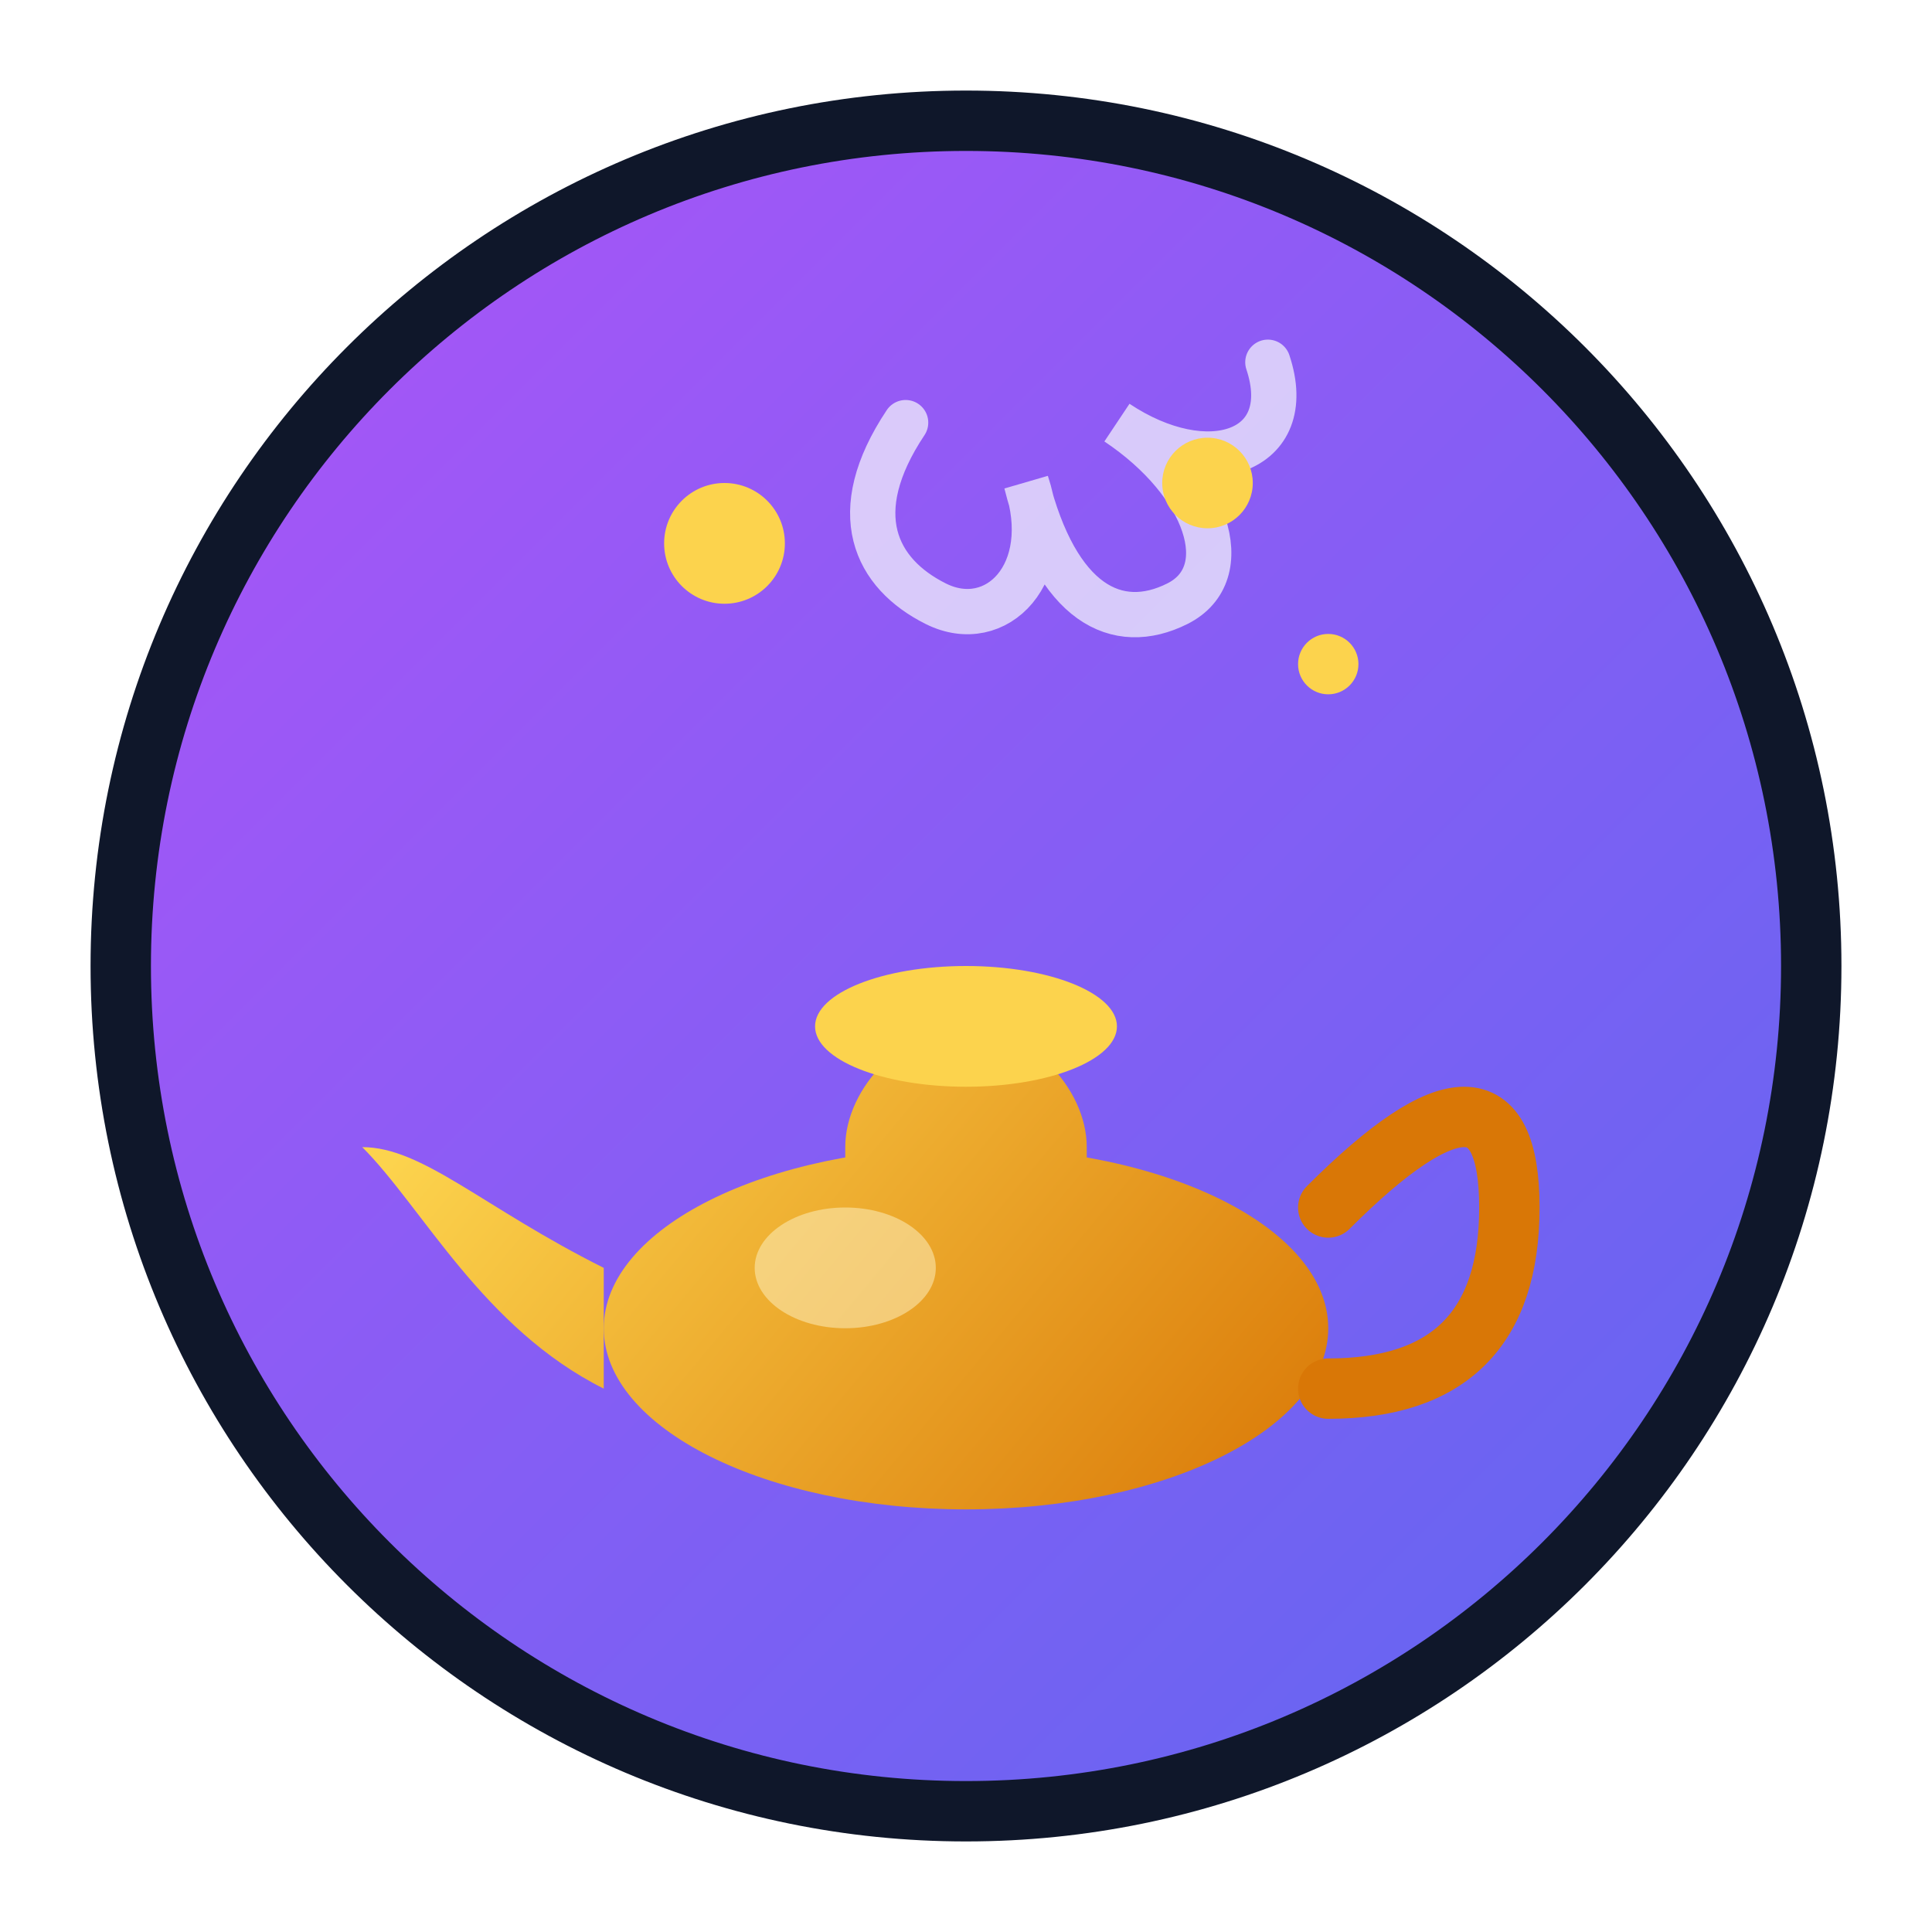
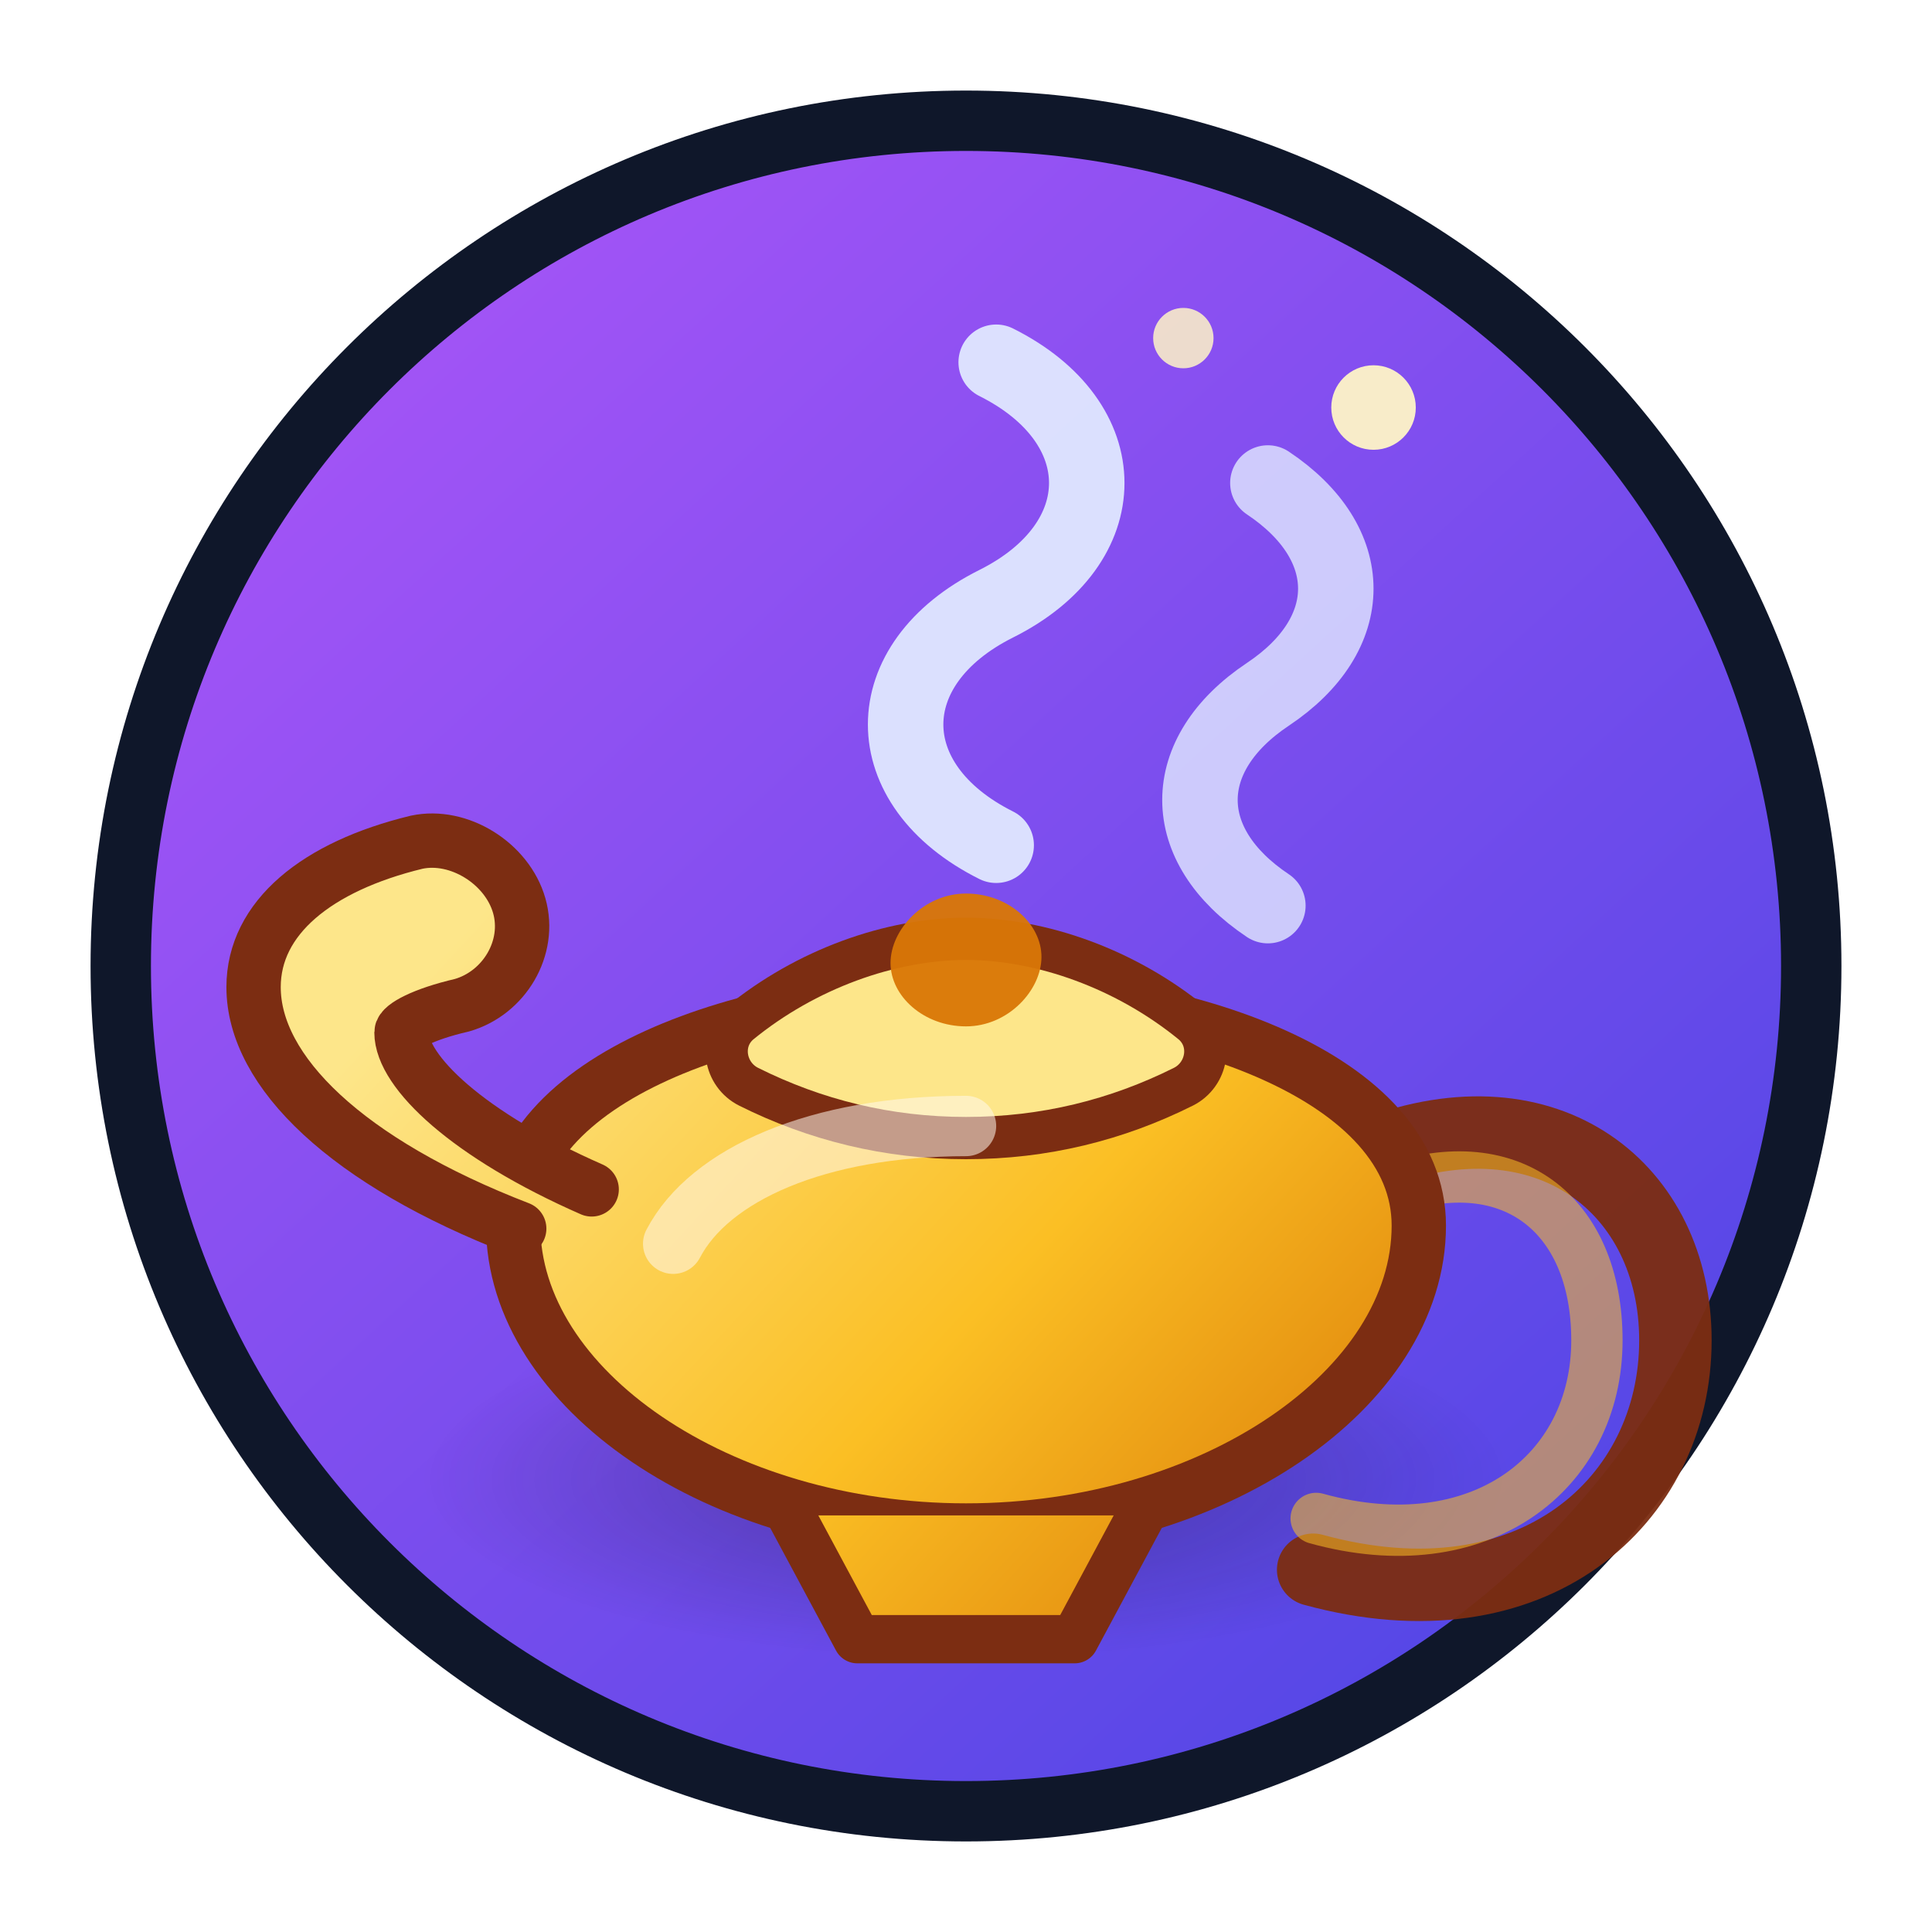
<svg xmlns="http://www.w3.org/2000/svg" width="64" height="64" viewBox="0 0 64 64" fill="none">
  <defs>
-     <linearGradient id="lamp-bg" x1="8" y1="8" x2="56" y2="56" gradientUnits="userSpaceOnUse">
+     <linearGradient id="bg" x1="10" y1="8" x2="54" y2="56" gradientUnits="userSpaceOnUse">
      <stop offset="0" stop-color="#A855F7" />
-       <stop offset="1" stop-color="#6366F1" />
+       <stop offset="1" stop-color="#4F46E5" />
    </linearGradient>
-     <linearGradient id="lamp-gold" x1="20" y1="30" x2="44" y2="50" gradientUnits="userSpaceOnUse">
-       <stop offset="0" stop-color="#FCD34D" />
+     <linearGradient id="gold" x1="18" y1="28" x2="46" y2="54" gradientUnits="userSpaceOnUse">
+       <stop offset="0" stop-color="#FDE68A" />
+       <stop offset="0.55" stop-color="#FBBF24" />
      <stop offset="1" stop-color="#D97706" />
    </linearGradient>
+     <radialGradient id="shadow" cx="0" cy="0" r="1" gradientUnits="userSpaceOnUse" gradientTransform="translate(32 49) rotate(90) scale(6 18)">
+       <stop offset="0" stop-color="#0F172A" stop-opacity="0.35" />
+       <stop offset="1" stop-color="#0F172A" stop-opacity="0" />
+     </radialGradient>
  </defs>
-   <circle cx="32" cy="32" r="28" fill="url(#lamp-bg)" stroke="#0F172A" stroke-width="2" />
-   <path d="M30 14c-2 3-1 5 1 6s4-1 3-4c1 4 3 5 5 4s1-4-2-6c3 2 6 1 5-2" stroke="#F8FAFC" stroke-width="1.5" fill="none" opacity="0.7" stroke-linecap="round" />
-   <circle cx="24" cy="18" r="2" fill="#FCD34D" />
-   <circle cx="40" cy="16" r="1.5" fill="#FCD34D" />
-   <circle cx="44" cy="22" r="1" fill="#FCD34D" />
-   <ellipse cx="32" cy="44" rx="12" ry="6" fill="url(#lamp-gold)" />
-   <path d="M28 38c0-2 2-4 4-4s4 2 4 4v6h-8v-6z" fill="url(#lamp-gold)" />
-   <path d="M20 42c-4-2-6-4-8-4 2 2 4 6 8 8z" fill="url(#lamp-gold)" />
-   <path d="M44 40c4-4 6-4 6 0s-2 6-6 6" stroke="#D97706" stroke-width="2" fill="none" stroke-linecap="round" />
-   <ellipse cx="32" cy="34" rx="5" ry="2" fill="#FCD34D" />
-   <ellipse cx="28" cy="42" rx="3" ry="2" fill="#FEF3C7" opacity="0.5" />
+   <g>
+     <circle cx="32" cy="32" r="28" fill="url(#bg)" stroke="#0F172A" stroke-width="2" />
+   </g>
+   <g opacity="0.95">
+     <path d="M33 12c4 2 4 6 0 8s-4 6 0 8" stroke="#E0E7FF" stroke-width="2.5" stroke-linecap="round" />
+     <path d="M42 16c3 2 3 5 0 7s-3 5 0 7" stroke="#E0E7FF" stroke-width="2.5" stroke-linecap="round" opacity="0.85" />
+     <circle cx="45.5" cy="13.5" r="1.4" fill="#FEF3C7" />
+     <circle cx="39.2" cy="11.2" r="1.0" fill="#FEF3C7" opacity="0.9" />
+   </g>
+   <ellipse cx="32" cy="49" rx="18" ry="6" fill="url(#shadow)" />
+   <g stroke-linejoin="round" stroke-linecap="round">
+     <path d="M45.5 38.2c5.8-2.2 10 1.2 10 6.2 0 5.3-4.7 9.6-12 7.6" stroke="#7C2D12" stroke-width="2.4" fill="none" opacity="0.95" />
+     <path d="M45.8 39.5c4.2-1.6 7.1 0.7 7.1 4.9 0 4.4-3.9 7.4-9.3 5.9" stroke="#FBBF24" stroke-width="1.7" fill="none" opacity="0.55" />
+     <path d="M17 40.6c0-4.9 7.7-7.6 15-7.6s15 2.7 15 7.6c0 5.4-6.8 10.1-15 10.1S17 46 17 40.6Z" fill="url(#gold)" stroke="#7C2D12" stroke-width="1.8" />
+     <path d="M17.2 40.7c-5.7-2.2-8.8-5.2-8.8-8 0-2.3 2.1-4 5.4-4.8 1.4-.3 3 .7 3.4 2.1.4 1.4-.5 2.9-1.9 3.3-1.3.3-2 .7-2 .9 0 1.3 2.2 3.4 6.3 5.2" fill="url(#gold)" stroke="#7C2D12" stroke-width="1.8" />
+     <path d="M24.5 33.9c2.2-1.8 5-2.8 7.5-2.8s5.3 1 7.5 2.8c.7.6.5 1.7-.3 2.1-2.2 1.1-4.6 1.7-7.2 1.7s-5-.6-7.2-1.7c-.8-.4-1-1.5-.3-2.1Z" fill="#FDE68A" stroke="#7C2D12" stroke-width="1.4" />
+     <path d="M32 29.6c1.4 0 2.5 1 2.5 2.1S33.4 34 32 34s-2.5-1-2.5-2.1 1.1-2.3 2.5-2.3Z" fill="#D97706" opacity="0.95" />
+     <path d="M26.2 50.2l2.2 4.1h7.2l2.2-4.1" fill="url(#gold)" stroke="#7C2D12" stroke-width="1.6" />
+     <path d="M22.3 41.2c1.2-2.3 4.8-3.9 9.7-3.9" stroke="#FFF7ED" stroke-width="2.0" opacity="0.55" />
+   </g>
</svg>
